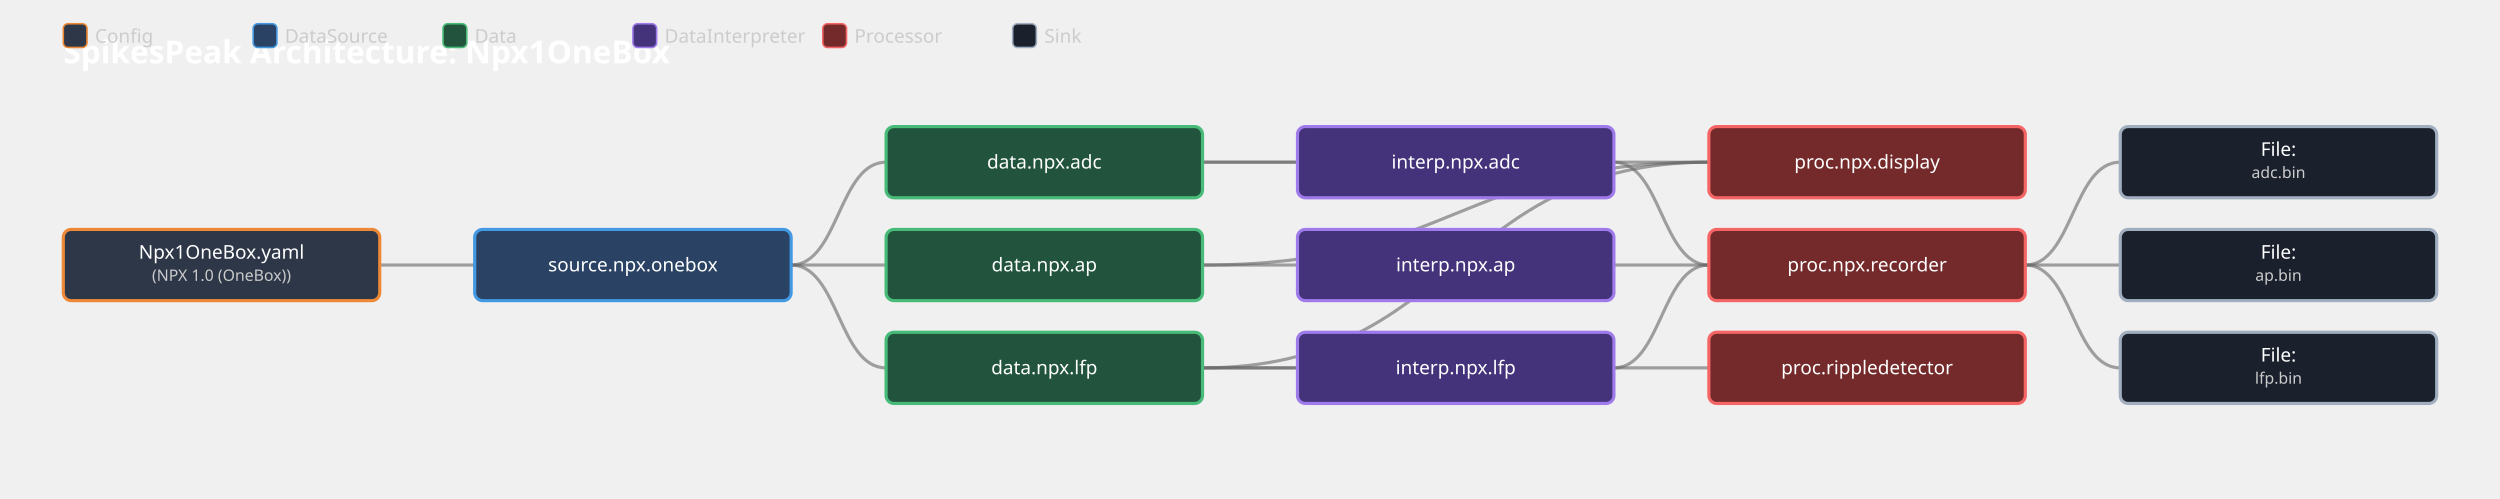
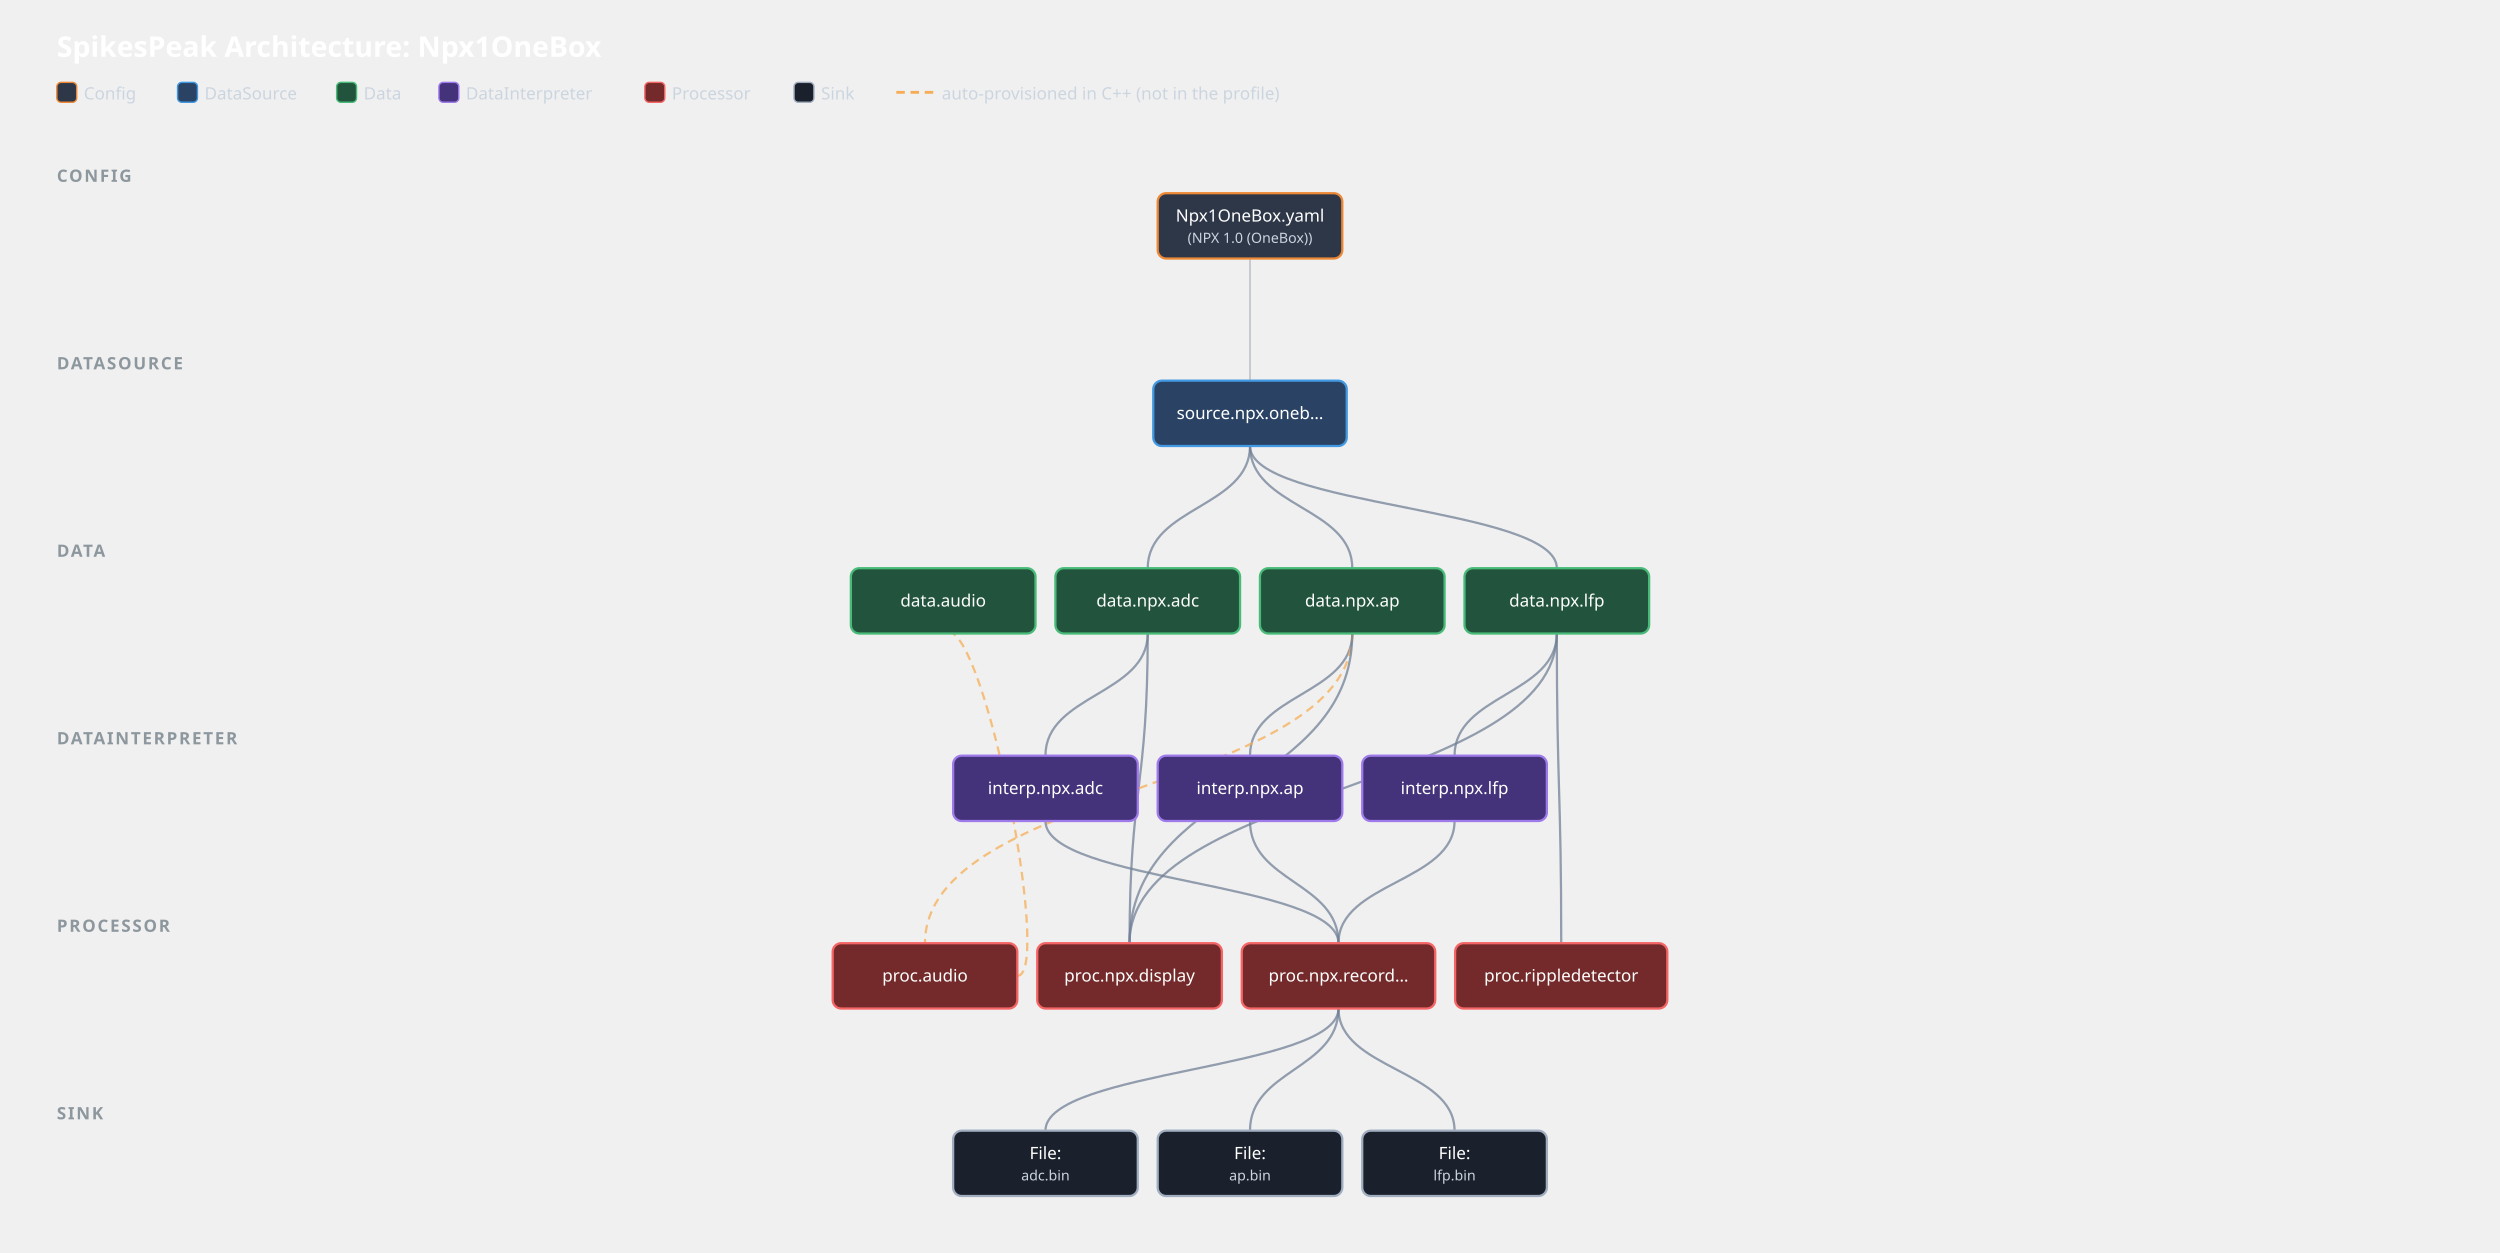
- <svg xmlns="http://www.w3.org/2000/svg" width="1580.0" height="315.0" style="background-color: #1a1a1a;">
+ <svg xmlns="http://www.w3.org/2000/svg" width="1760.0" height="882.0" viewBox="0 0 1760.0 882.0" preserveAspectRatio="xMidYMin meet" style="background-color: #1a1a1a; max-width: 100%; height: auto;">
  <text x="40" y="40" fill="#fff" font-family="sans-serif" font-size="20" font-weight="bold">SpikesPeak Architecture: Npx1OneBox</text>
  <g id="legend">
-     <rect x="40" y="15" width="15" height="15" rx="3" fill="#2d3748" stroke="#ed8936" stroke-width="1" />
-     <text x="60" y="27" fill="#ccc" font-family="sans-serif" font-size="12">Config</text>
-     <rect x="160" y="15" width="15" height="15" rx="3" fill="#2a4365" stroke="#4299e1" stroke-width="1" />
-     <text x="180" y="27" fill="#ccc" font-family="sans-serif" font-size="12">DataSource</text>
-     <rect x="280" y="15" width="15" height="15" rx="3" fill="#22543d" stroke="#48bb78" stroke-width="1" />
-     <text x="300" y="27" fill="#ccc" font-family="sans-serif" font-size="12">Data</text>
-     <rect x="400" y="15" width="15" height="15" rx="3" fill="#44337a" stroke="#9f7aea" stroke-width="1" />
-     <text x="420" y="27" fill="#ccc" font-family="sans-serif" font-size="12">DataInterpreter</text>
-     <rect x="520" y="15" width="15" height="15" rx="3" fill="#742a2a" stroke="#f56565" stroke-width="1" />
-     <text x="540" y="27" fill="#ccc" font-family="sans-serif" font-size="12">Processor</text>
-     <rect x="640" y="15" width="15" height="15" rx="3" fill="#1a202c" stroke="#a0aec0" stroke-width="1" />
-     <text x="660" y="27" fill="#ccc" font-family="sans-serif" font-size="12">Sink</text>
+     <rect x="40" y="58" width="14" height="14" rx="3" fill="#2d3748" stroke="#ed8936" stroke-width="1" />
+     <text x="59" y="70" fill="#cbd5e0" font-family="sans-serif" font-size="12">Config</text>
+     <rect x="125" y="58" width="14" height="14" rx="3" fill="#2a4365" stroke="#4299e1" stroke-width="1" />
+     <text x="144" y="70" fill="#cbd5e0" font-family="sans-serif" font-size="12">DataSource</text>
+     <rect x="237" y="58" width="14" height="14" rx="3" fill="#22543d" stroke="#48bb78" stroke-width="1" />
+     <text x="256" y="70" fill="#cbd5e0" font-family="sans-serif" font-size="12">Data</text>
+     <rect x="309" y="58" width="14" height="14" rx="3" fill="#44337a" stroke="#9f7aea" stroke-width="1" />
+     <text x="328" y="70" fill="#cbd5e0" font-family="sans-serif" font-size="12">DataInterpreter</text>
+     <rect x="454" y="58" width="14" height="14" rx="3" fill="#742a2a" stroke="#f56565" stroke-width="1" />
+     <text x="473" y="70" fill="#cbd5e0" font-family="sans-serif" font-size="12">Processor</text>
+     <rect x="559" y="58" width="14" height="14" rx="3" fill="#1a202c" stroke="#a0aec0" stroke-width="1" />
+     <text x="578" y="70" fill="#cbd5e0" font-family="sans-serif" font-size="12">Sink</text>
+     <path d="M 631 65 l 26 0" stroke="#f6ad55" stroke-width="2" stroke-dasharray="6 4" />
+     <text x="663" y="70" fill="#cbd5e0" font-family="sans-serif" font-size="12">auto-provisioned in C++ (not in the profile)</text>
  </g>
  <g id="edges">
-     <path d="M 240.0 167.5 C 270.0 167.5, 270.0 167.5, 300.0 167.5" fill="none" stroke="#666" stroke-width="2" opacity="0.6" />
-     <path d="M 760.0 102.5 C 790.0 102.5, 790.0 102.5, 820.0 102.5" fill="none" stroke="#666" stroke-width="2" opacity="0.6" />
-     <path d="M 760.0 102.5 C 920.0 102.5, 920.0 102.5, 1080.0 102.5" fill="none" stroke="#666" stroke-width="2" opacity="0.6" />
-     <path d="M 760.0 167.5 C 790.0 167.5, 790.0 167.5, 820.0 167.5" fill="none" stroke="#666" stroke-width="2" opacity="0.6" />
-     <path d="M 760.0 167.5 C 920.0 167.5, 920.0 102.5, 1080.0 102.5" fill="none" stroke="#666" stroke-width="2" opacity="0.6" />
-     <path d="M 760.0 232.5 C 790.0 232.5, 790.0 232.5, 820.0 232.5" fill="none" stroke="#666" stroke-width="2" opacity="0.6" />
-     <path d="M 760.0 232.5 C 920.0 232.5, 920.0 102.5, 1080.0 102.5" fill="none" stroke="#666" stroke-width="2" opacity="0.6" />
-     <path d="M 760.0 232.5 C 920.0 232.5, 920.0 232.5, 1080.0 232.5" fill="none" stroke="#666" stroke-width="2" opacity="0.6" />
-     <path d="M 1020.0 102.5 C 1050.0 102.5, 1050.0 167.5, 1080.0 167.5" fill="none" stroke="#666" stroke-width="2" opacity="0.6" />
-     <path d="M 1020.0 167.5 C 1050.0 167.5, 1050.0 167.5, 1080.0 167.5" fill="none" stroke="#666" stroke-width="2" opacity="0.6" />
-     <path d="M 1020.0 232.5 C 1050.0 232.5, 1050.0 167.5, 1080.0 167.5" fill="none" stroke="#666" stroke-width="2" opacity="0.6" />
-     <path d="M 1280.0 167.5 C 1310.0 167.5, 1310.0 102.5, 1340.0 102.5" fill="none" stroke="#666" stroke-width="2" opacity="0.6" />
-     <path d="M 1280.0 167.5 C 1310.0 167.5, 1310.0 167.5, 1340.0 167.5" fill="none" stroke="#666" stroke-width="2" opacity="0.6" />
-     <path d="M 1280.0 167.5 C 1310.0 167.5, 1310.0 232.5, 1340.0 232.5" fill="none" stroke="#666" stroke-width="2" opacity="0.6" />
-     <path d="M 500.0 167.5 C 530.0 167.5, 530.0 102.5, 560.0 102.5" fill="none" stroke="#666" stroke-width="2" opacity="0.6" />
-     <path d="M 500.0 167.5 C 530.0 167.5, 530.0 167.5, 560.0 167.5" fill="none" stroke="#666" stroke-width="2" opacity="0.6" />
-     <path d="M 500.0 167.5 C 530.0 167.5, 530.0 232.5, 560.0 232.5" fill="none" stroke="#666" stroke-width="2" opacity="0.6" />
+     <path d="M 880.0 182.0 C 880.0 207.8, 880.0 224.0, 880.0 242.0 L 880.0 268.0" fill="none" stroke="#4a5568" stroke-width="1.0" opacity="0.35" />
+     <path d="M 808.0 446.0 C 808.0 489.0, 736.0 489.0, 736.0 532.0" fill="none" stroke="#718096" stroke-width="1.6" opacity="0.75" />
+     <path d="M 808.0 446.0 C 808.0 555.0, 795.2 555.0, 795.2 664.0" fill="none" stroke="#718096" stroke-width="1.6" opacity="0.75" />
+     <path d="M 952.0 446.0 C 952.0 489.0, 880.0 489.0, 880.0 532.0" fill="none" stroke="#718096" stroke-width="1.6" opacity="0.75" />
+     <path d="M 952.0 446.0 C 952.0 555.0, 651.2 555.0, 651.2 664.0" fill="none" stroke="#f6ad55" stroke-width="1.6" opacity="0.75" stroke-dasharray="6 4" />
+     <path d="M 952.0 446.0 C 952.0 555.0, 795.2 555.0, 795.2 664.0" fill="none" stroke="#718096" stroke-width="1.6" opacity="0.75" />
+     <path d="M 1096.0 446.0 C 1096.0 489.0, 1024.0 489.0, 1024.0 532.0" fill="none" stroke="#718096" stroke-width="1.6" opacity="0.75" />
+     <path d="M 1096.0 446.0 C 1096.0 555.0, 795.2 555.0, 795.2 664.0" fill="none" stroke="#718096" stroke-width="1.6" opacity="0.75" />
+     <path d="M 1096.0 446.0 C 1096.0 555.0, 1099.1 555.0, 1099.1 664.0" fill="none" stroke="#718096" stroke-width="1.6" opacity="0.75" />
+     <path d="M 736.0 578.0 C 736.0 621.0, 942.3 621.0, 942.3 664.0" fill="none" stroke="#718096" stroke-width="1.6" opacity="0.75" />
+     <path d="M 880.0 578.0 C 880.0 621.0, 942.3 621.0, 942.3 664.0" fill="none" stroke="#718096" stroke-width="1.6" opacity="0.75" />
+     <path d="M 1024.0 578.0 C 1024.0 621.0, 942.3 621.0, 942.3 664.0" fill="none" stroke="#718096" stroke-width="1.6" opacity="0.75" />
+     <path d="M 716.2 687.0 C 742.2 687.0, 690.0 423.0, 664.0 446.0" fill="none" stroke="#f6ad55" stroke-width="1.6" opacity="0.75" stroke-dasharray="6 4" />
+     <path d="M 942.3 710.0 C 942.3 753.0, 736.0 753.0, 736.0 796.0" fill="none" stroke="#718096" stroke-width="1.6" opacity="0.75" />
+     <path d="M 942.3 710.0 C 942.3 753.0, 880.0 753.0, 880.0 796.0" fill="none" stroke="#718096" stroke-width="1.6" opacity="0.75" />
+     <path d="M 942.3 710.0 C 942.3 753.0, 1024.0 753.0, 1024.0 796.0" fill="none" stroke="#718096" stroke-width="1.6" opacity="0.75" />
+     <path d="M 880.0 314.0 C 880.0 357.0, 808.0 357.0, 808.0 400.0" fill="none" stroke="#718096" stroke-width="1.6" opacity="0.75" />
+     <path d="M 880.0 314.0 C 880.0 357.0, 952.0 357.0, 952.0 400.0" fill="none" stroke="#718096" stroke-width="1.6" opacity="0.75" />
+     <path d="M 880.0 314.0 C 880.0 357.0, 1096.0 357.0, 1096.0 400.0" fill="none" stroke="#718096" stroke-width="1.6" opacity="0.75" />
  </g>
  <g id="nodes">
-     <rect x="40.0" y="145.0" width="200" height="45" rx="5" fill="#2d3748" stroke="#ed8936" stroke-width="2" />
-     <text x="140.0" y="163.5" fill="#fff" font-family="sans-serif" font-size="12" text-anchor="middle">Npx1OneBox.yaml</text>
-     <text x="140.0" y="177.5" fill="#ccc" font-family="sans-serif" font-size="10" text-anchor="middle">(NPX 1.0 (OneBox))</text>
-     <rect x="560.0" y="80.0" width="200" height="45" rx="5" fill="#22543d" stroke="#48bb78" stroke-width="2" />
-     <text x="660.0" y="106.5" fill="#fff" font-family="sans-serif" font-size="12" text-anchor="middle">data.npx.adc</text>
-     <rect x="560.0" y="145.0" width="200" height="45" rx="5" fill="#22543d" stroke="#48bb78" stroke-width="2" />
-     <text x="660.0" y="171.5" fill="#fff" font-family="sans-serif" font-size="12" text-anchor="middle">data.npx.ap</text>
-     <rect x="560.0" y="210.0" width="200" height="45" rx="5" fill="#22543d" stroke="#48bb78" stroke-width="2" />
-     <text x="660.0" y="236.5" fill="#fff" font-family="sans-serif" font-size="12" text-anchor="middle">data.npx.lfp</text>
-     <rect x="820.0" y="80.0" width="200" height="45" rx="5" fill="#44337a" stroke="#9f7aea" stroke-width="2" />
-     <text x="920.0" y="106.5" fill="#fff" font-family="sans-serif" font-size="12" text-anchor="middle">interp.npx.adc</text>
-     <rect x="820.0" y="145.0" width="200" height="45" rx="5" fill="#44337a" stroke="#9f7aea" stroke-width="2" />
-     <text x="920.0" y="171.5" fill="#fff" font-family="sans-serif" font-size="12" text-anchor="middle">interp.npx.ap</text>
-     <rect x="820.0" y="210.0" width="200" height="45" rx="5" fill="#44337a" stroke="#9f7aea" stroke-width="2" />
-     <text x="920.0" y="236.5" fill="#fff" font-family="sans-serif" font-size="12" text-anchor="middle">interp.npx.lfp</text>
-     <rect x="1080.0" y="80.0" width="200" height="45" rx="5" fill="#742a2a" stroke="#f56565" stroke-width="2" />
-     <text x="1180.0" y="106.5" fill="#fff" font-family="sans-serif" font-size="12" text-anchor="middle">proc.npx.display</text>
-     <rect x="1080.0" y="145.0" width="200" height="45" rx="5" fill="#742a2a" stroke="#f56565" stroke-width="2" />
-     <text x="1180.0" y="171.5" fill="#fff" font-family="sans-serif" font-size="12" text-anchor="middle">proc.npx.recorder</text>
-     <rect x="1080.0" y="210.0" width="200" height="45" rx="5" fill="#742a2a" stroke="#f56565" stroke-width="2" />
-     <text x="1180.0" y="236.5" fill="#fff" font-family="sans-serif" font-size="12" text-anchor="middle">proc.rippledetector</text>
-     <rect x="1340.0" y="80.0" width="200" height="45" rx="5" fill="#1a202c" stroke="#a0aec0" stroke-width="2" />
-     <text x="1440.0" y="98.5" fill="#fff" font-family="sans-serif" font-size="12" text-anchor="middle">File:</text>
-     <text x="1440.0" y="112.5" fill="#ccc" font-family="sans-serif" font-size="10" text-anchor="middle">adc.bin</text>
-     <rect x="1340.0" y="145.0" width="200" height="45" rx="5" fill="#1a202c" stroke="#a0aec0" stroke-width="2" />
-     <text x="1440.0" y="163.5" fill="#fff" font-family="sans-serif" font-size="12" text-anchor="middle">File:</text>
-     <text x="1440.0" y="177.5" fill="#ccc" font-family="sans-serif" font-size="10" text-anchor="middle">ap.bin</text>
-     <rect x="1340.0" y="210.0" width="200" height="45" rx="5" fill="#1a202c" stroke="#a0aec0" stroke-width="2" />
-     <text x="1440.0" y="228.5" fill="#fff" font-family="sans-serif" font-size="12" text-anchor="middle">File:</text>
-     <text x="1440.0" y="242.5" fill="#ccc" font-family="sans-serif" font-size="10" text-anchor="middle">lfp.bin</text>
-     <rect x="300.0" y="145.0" width="200" height="45" rx="5" fill="#2a4365" stroke="#4299e1" stroke-width="2" />
-     <text x="400.0" y="171.5" fill="#fff" font-family="sans-serif" font-size="12" text-anchor="middle">source.npx.onebox</text>
+     <text x="40" y="128.0" fill="#8d979e" font-family="sans-serif" font-size="12" font-weight="bold" letter-spacing="1.2">CONFIG</text>
+     <text x="40" y="260.0" fill="#8d979e" font-family="sans-serif" font-size="12" font-weight="bold" letter-spacing="1.2">DATASOURCE</text>
+     <text x="40" y="392.0" fill="#8d979e" font-family="sans-serif" font-size="12" font-weight="bold" letter-spacing="1.2">DATA</text>
+     <text x="40" y="524.0" fill="#8d979e" font-family="sans-serif" font-size="12" font-weight="bold" letter-spacing="1.2">DATAINTERPRETER</text>
+     <text x="40" y="656.0" fill="#8d979e" font-family="sans-serif" font-size="12" font-weight="bold" letter-spacing="1.2">PROCESSOR</text>
+     <text x="40" y="788.0" fill="#8d979e" font-family="sans-serif" font-size="12" font-weight="bold" letter-spacing="1.2">SINK</text>
+     <rect x="815.0" y="136.0" width="130.0" height="46" rx="6" fill="#2d3748" stroke="#ed8936" stroke-width="1.6" />
+     <text x="880.0" y="156.0" fill="#fff" font-family="sans-serif" font-size="12" text-anchor="middle">Npx1OneBox.yaml</text>
+     <text x="880.0" y="171.0" fill="#cbd5e0" font-family="sans-serif" font-size="10" text-anchor="middle">(NPX 1.0 (OneBox))</text>
+     <rect x="599.0" y="400.0" width="130.0" height="46" rx="6" fill="#22543d" stroke="#48bb78" stroke-width="1.6" />
+     <text x="664.0" y="427.0" fill="#fff" font-family="sans-serif" font-size="12" text-anchor="middle">data.audio</text>
+     <rect x="743.0" y="400.0" width="130.0" height="46" rx="6" fill="#22543d" stroke="#48bb78" stroke-width="1.6" />
+     <text x="808.0" y="427.0" fill="#fff" font-family="sans-serif" font-size="12" text-anchor="middle">data.npx.adc</text>
+     <rect x="887.0" y="400.0" width="130.0" height="46" rx="6" fill="#22543d" stroke="#48bb78" stroke-width="1.6" />
+     <text x="952.0" y="427.0" fill="#fff" font-family="sans-serif" font-size="12" text-anchor="middle">data.npx.ap</text>
+     <rect x="1031.0" y="400.0" width="130.0" height="46" rx="6" fill="#22543d" stroke="#48bb78" stroke-width="1.6" />
+     <text x="1096.0" y="427.0" fill="#fff" font-family="sans-serif" font-size="12" text-anchor="middle">data.npx.lfp</text>
+     <rect x="671.0" y="532.0" width="130.0" height="46" rx="6" fill="#44337a" stroke="#9f7aea" stroke-width="1.6" />
+     <text x="736.0" y="559.0" fill="#fff" font-family="sans-serif" font-size="12" text-anchor="middle">interp.npx.adc</text>
+     <rect x="815.0" y="532.0" width="130.0" height="46" rx="6" fill="#44337a" stroke="#9f7aea" stroke-width="1.6" />
+     <text x="880.0" y="559.0" fill="#fff" font-family="sans-serif" font-size="12" text-anchor="middle">interp.npx.ap</text>
+     <rect x="959.0" y="532.0" width="130.0" height="46" rx="6" fill="#44337a" stroke="#9f7aea" stroke-width="1.6" />
+     <text x="1024.0" y="559.0" fill="#fff" font-family="sans-serif" font-size="12" text-anchor="middle">interp.npx.lfp</text>
+     <rect x="586.2" y="664.0" width="130.0" height="46" rx="6" fill="#742a2a" stroke="#f56565" stroke-width="1.6" />
+     <text x="651.2" y="691.0" fill="#fff" font-family="sans-serif" font-size="12" text-anchor="middle">proc.audio</text>
+     <rect x="730.2" y="664.0" width="130.0" height="46" rx="6" fill="#742a2a" stroke="#f56565" stroke-width="1.6" />
+     <text x="795.2" y="691.0" fill="#fff" font-family="sans-serif" font-size="12" text-anchor="middle">proc.npx.display</text>
+     <rect x="874.2" y="664.0" width="136.2" height="46" rx="6" fill="#742a2a" stroke="#f56565" stroke-width="1.6" />
+     <text x="942.3" y="691.0" fill="#fff" font-family="sans-serif" font-size="12" text-anchor="middle">proc.npx.record…</text>
+     <rect x="1024.4" y="664.0" width="149.4" height="46" rx="6" fill="#742a2a" stroke="#f56565" stroke-width="1.6" />
+     <text x="1099.1" y="691.0" fill="#fff" font-family="sans-serif" font-size="12" text-anchor="middle">proc.rippledetector</text>
+     <rect x="671.0" y="796.0" width="130.0" height="46" rx="6" fill="#1a202c" stroke="#a0aec0" stroke-width="1.6" />
+     <text x="736.0" y="816.0" fill="#fff" font-family="sans-serif" font-size="12" text-anchor="middle">File:</text>
+     <text x="736.0" y="831.0" fill="#cbd5e0" font-family="sans-serif" font-size="10" text-anchor="middle">adc.bin</text>
+     <rect x="815.0" y="796.0" width="130.0" height="46" rx="6" fill="#1a202c" stroke="#a0aec0" stroke-width="1.6" />
+     <text x="880.0" y="816.0" fill="#fff" font-family="sans-serif" font-size="12" text-anchor="middle">File:</text>
+     <text x="880.0" y="831.0" fill="#cbd5e0" font-family="sans-serif" font-size="10" text-anchor="middle">ap.bin</text>
+     <rect x="959.0" y="796.0" width="130.0" height="46" rx="6" fill="#1a202c" stroke="#a0aec0" stroke-width="1.6" />
+     <text x="1024.0" y="816.0" fill="#fff" font-family="sans-serif" font-size="12" text-anchor="middle">File:</text>
+     <text x="1024.0" y="831.0" fill="#cbd5e0" font-family="sans-serif" font-size="10" text-anchor="middle">lfp.bin</text>
+     <rect x="811.9" y="268.0" width="136.2" height="46" rx="6" fill="#2a4365" stroke="#4299e1" stroke-width="1.6" />
+     <text x="880.0" y="295.0" fill="#fff" font-family="sans-serif" font-size="12" text-anchor="middle">source.npx.oneb…</text>
  </g>
</svg>
